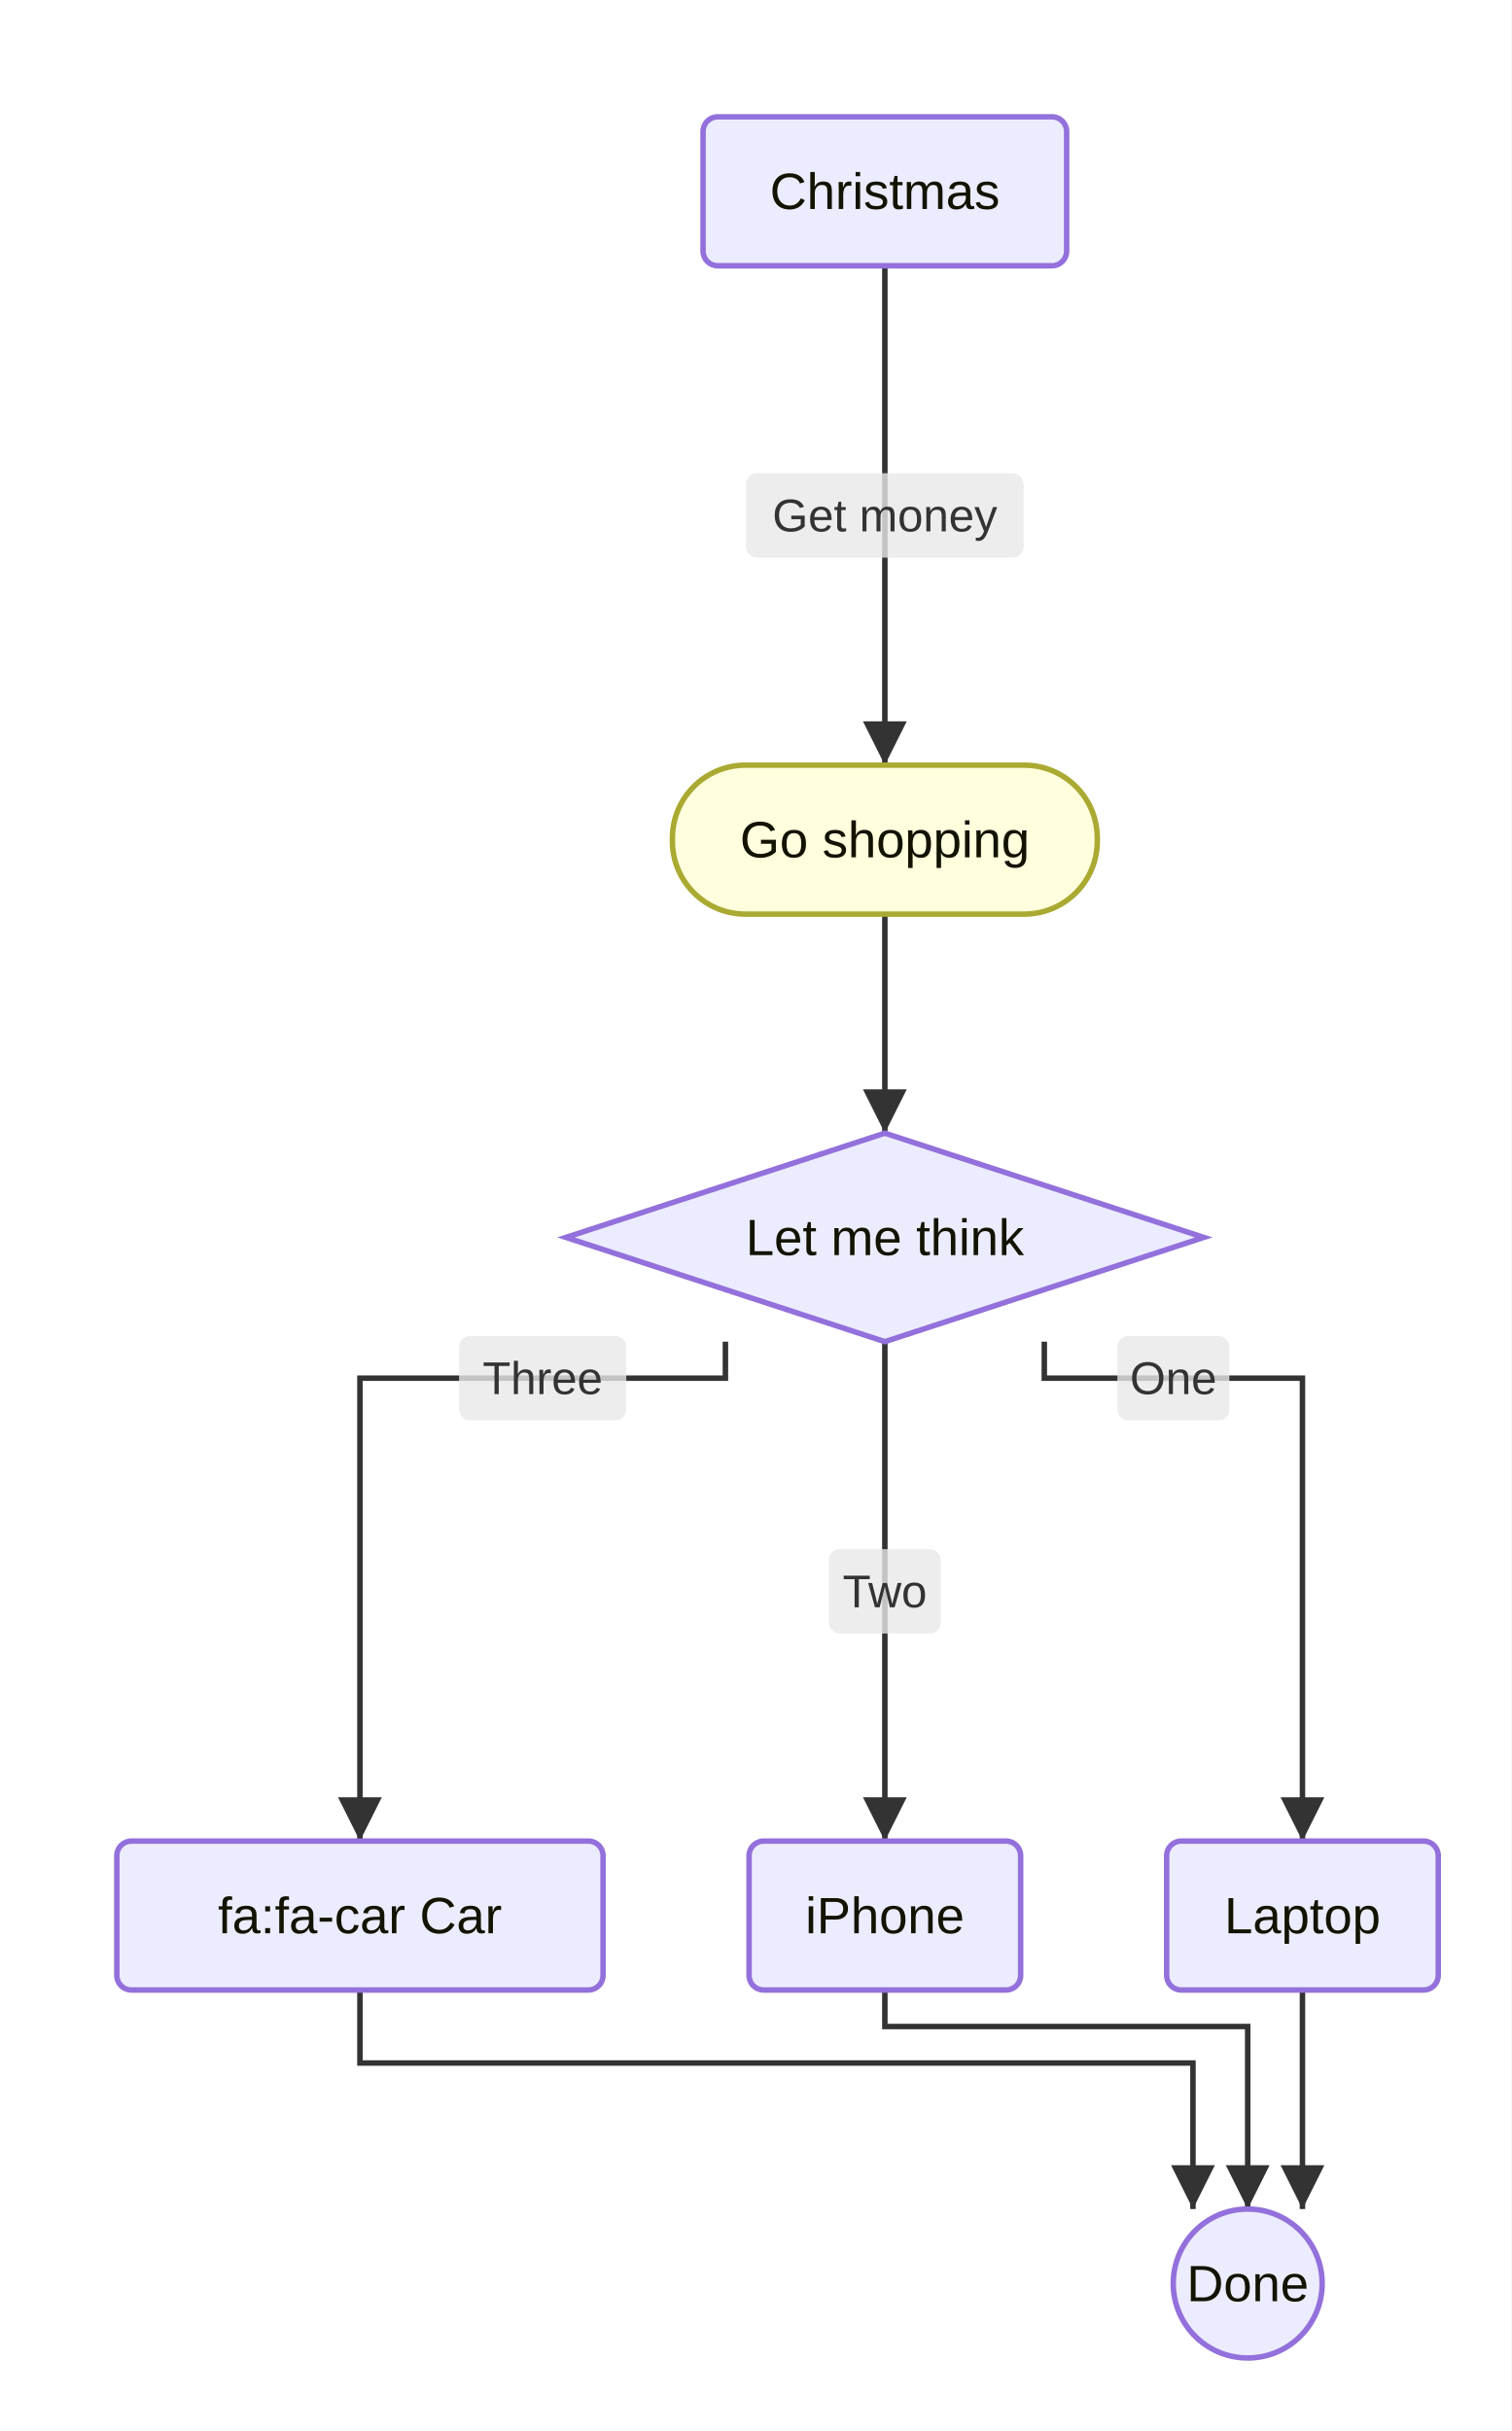
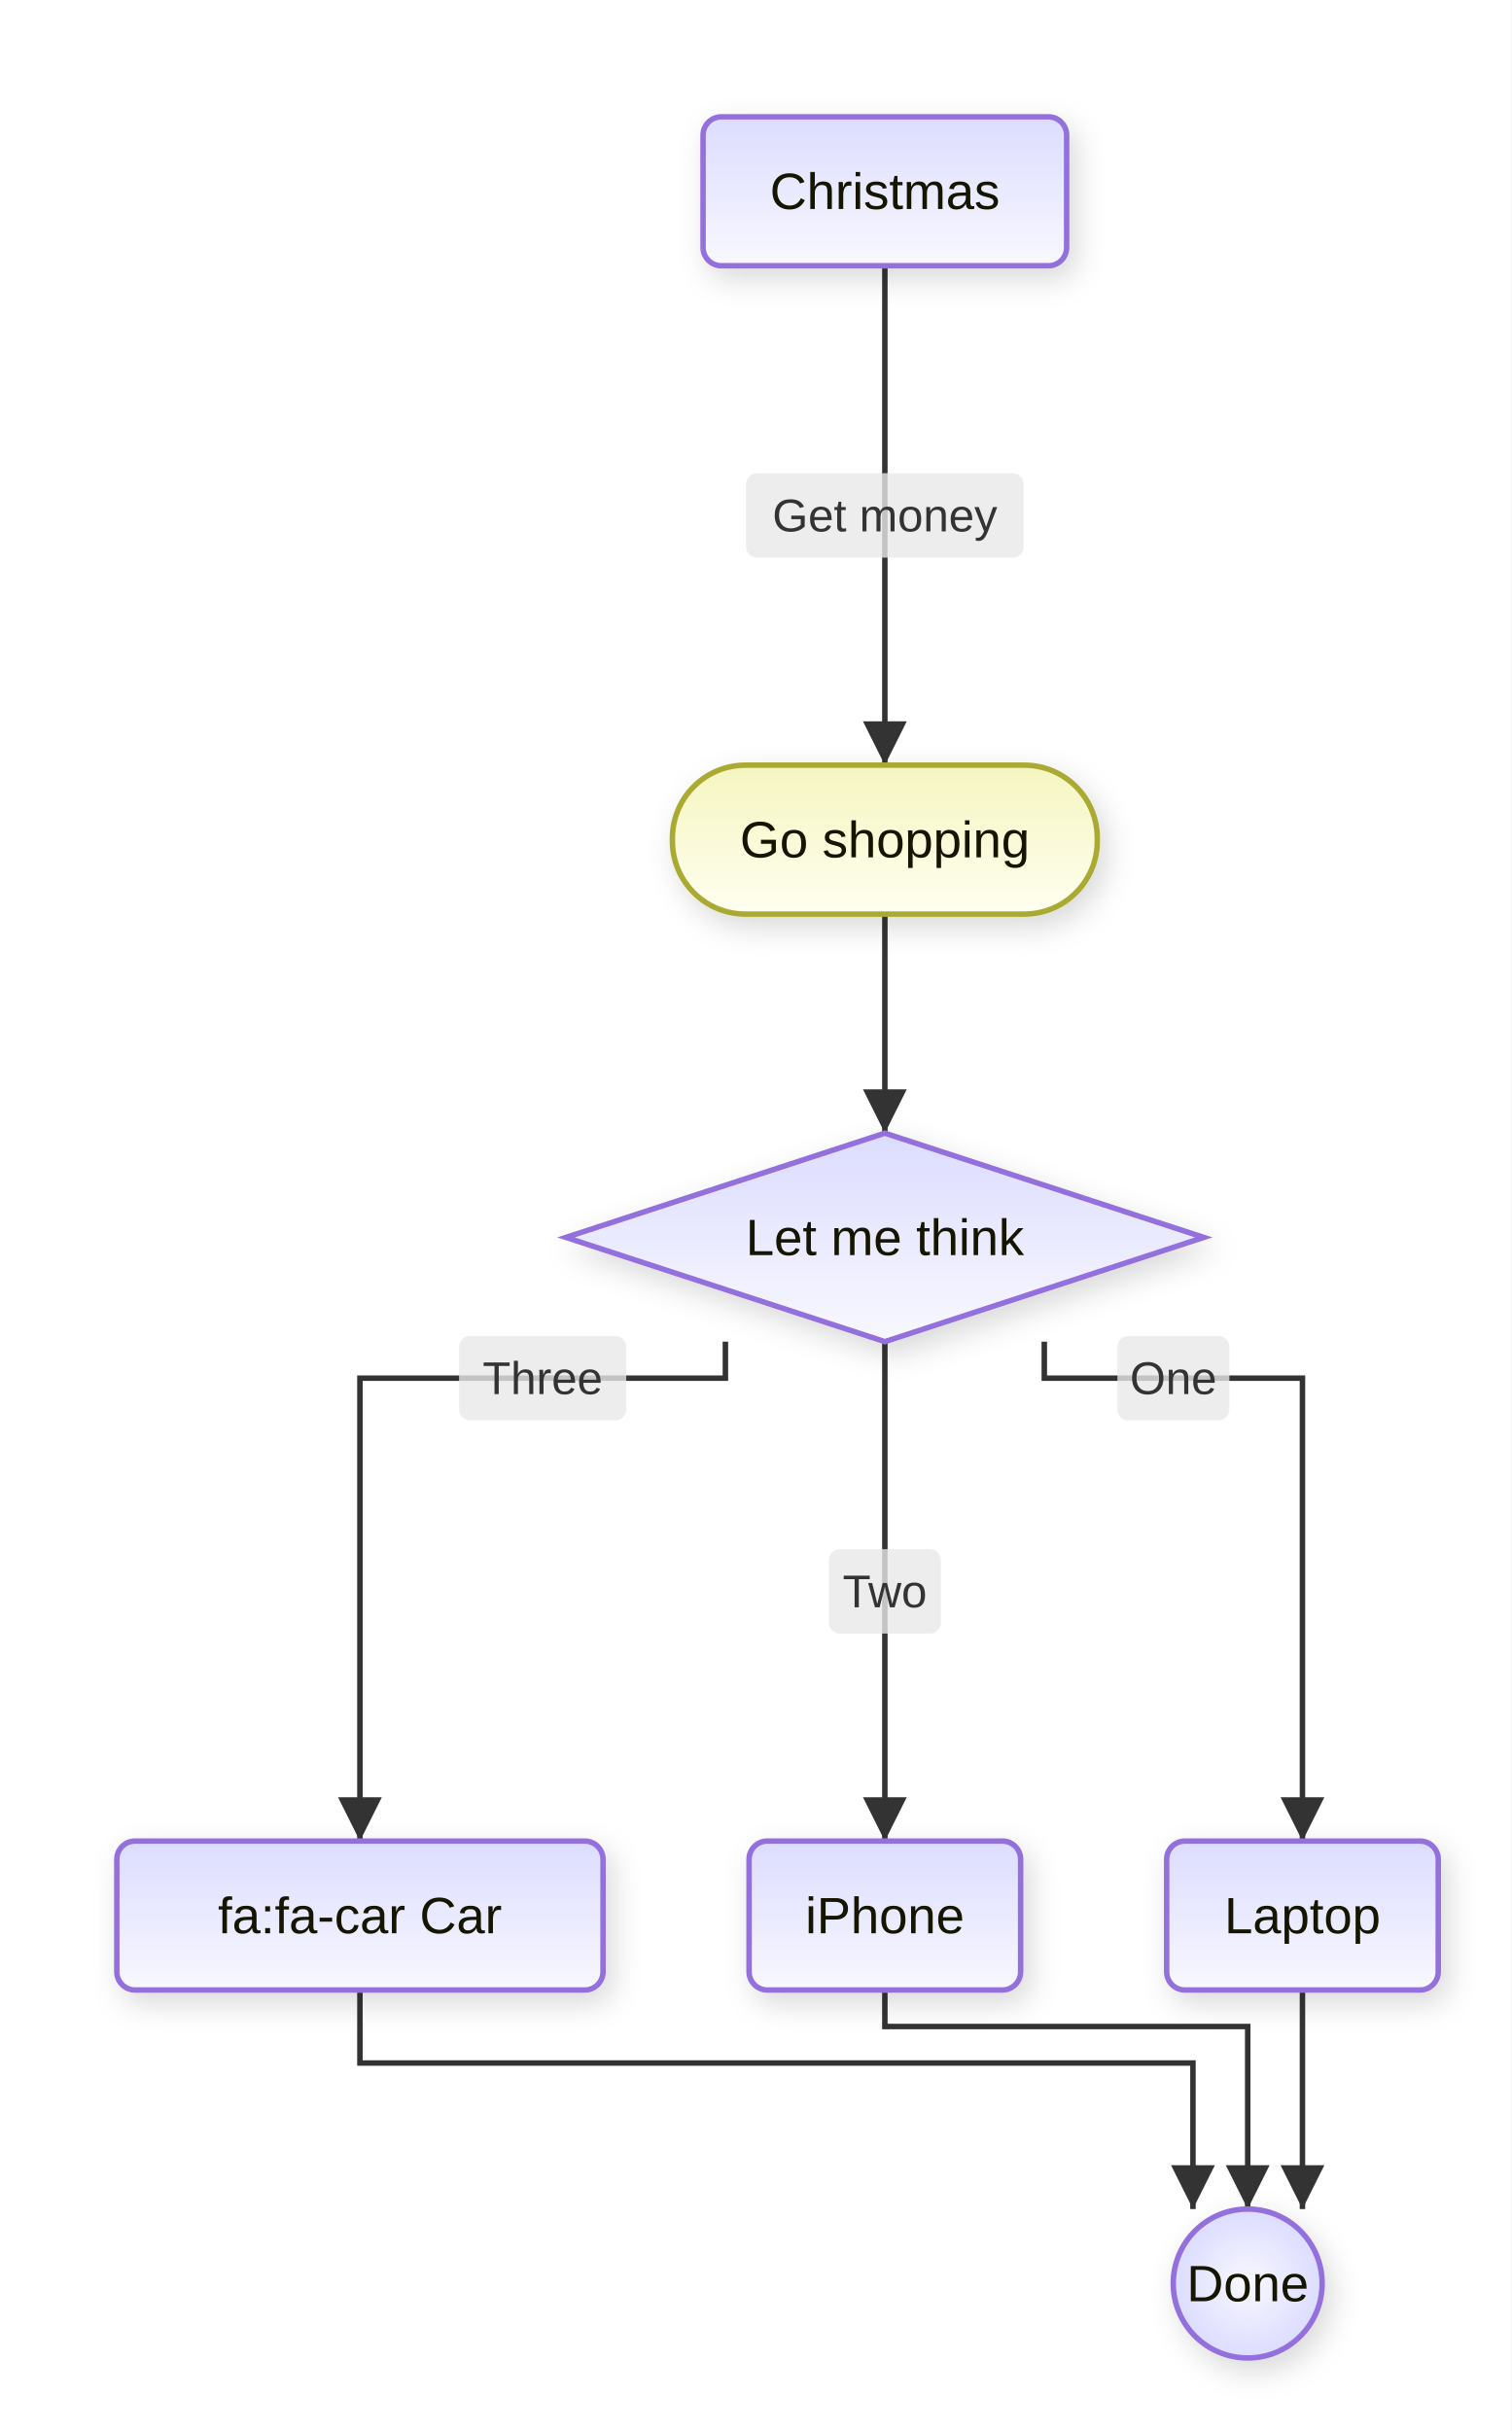
<svg xmlns="http://www.w3.org/2000/svg" viewBox="0 0 414 665.92" width="414" height="665.92" role="img">
  <rect width="414" height="665.92" fill="#ffffff" />
  <g transform="translate(20, 20)">
    <defs>
      <marker id="mermaid-arrow" viewBox="0 0 10 10" refX="10" refY="5" markerWidth="8" markerHeight="8" orient="auto">
        <path d="M 0 0 L 10 5 L 0 10 Z" fill="#333333" />
      </marker>
      <marker id="mermaid-arrow-open" viewBox="0 0 10 10" refX="10" refY="5" markerWidth="8" markerHeight="8" orient="auto">
        <path d="M 0 0 L 10 5 L 0 10" fill="none" stroke="#333333" stroke-width="1.5" />
      </marker>
      <marker id="mermaid-arrow-cross" viewBox="0 0 10 10" refX="5" refY="5" markerWidth="8" markerHeight="8" orient="auto">
        <path d="M 2 2 L 8 8 M 8 2 L 2 8" fill="none" stroke="#333333" stroke-width="1.5" />
      </marker>
      <marker id="mermaid-arrow-circle" viewBox="0 0 10 10" refX="5" refY="5" markerWidth="8" markerHeight="8" orient="auto">
        <circle cx="5" cy="5" r="4" fill="#333333" />
      </marker>
+       <linearGradient id="mermaid-grad-default" x1="50%" y1="100%" x2="50%" y2="0%">
+         <stop offset="0%" stop-color="#f8f8ff" />
+         <stop offset="100%" stop-color="#DCDCFF" />
+       </linearGradient>
+       <linearGradient id="mermaid-grad-decision" x1="50%" y1="100%" x2="50%" y2="0%">
+         <stop offset="0%" stop-color="#f8f8ff" />
+         <stop offset="100%" stop-color="#DCDCFF" />
+       </linearGradient>
+       <linearGradient id="mermaid-grad-rounded" x1="50%" y1="100%" x2="50%" y2="0%">
+         <stop offset="0%" stop-color="#fffff0" />
+         <stop offset="100%" stop-color="#f5f5c0" />
+       </linearGradient>
+       <radialGradient id="mermaid-grad-circle" cx="50%" cy="50%" r="50%">
+         <stop offset="0%" stop-color="#f8f8ff" />
+         <stop offset="100%" stop-color="#DCDCFF" />
+       </radialGradient>
+       <linearGradient id="mermaid-grad-cylinder" x1="50%" y1="100%" x2="50%" y2="0%">
+         <stop offset="0%" stop-color="#fffff0" />
+         <stop offset="100%" stop-color="#f5f5c0" />
+       </linearGradient>
+       <linearGradient id="mermaid-grad-subroutine" x1="50%" y1="100%" x2="50%" y2="0%">
+         <stop offset="0%" stop-color="#fafaf5" />
+         <stop offset="100%" stop-color="#eaeae0" />
+       </linearGradient>
+       <filter id="mermaid-shadow-default" x="-20%" y="-20%" width="150%" height="150%">
+         <feDropShadow dx="2" dy="3" stdDeviation="4" flood-color="rgba(0,0,0,0.15)" flood-opacity="1" />
+       </filter>
+       <filter id="mermaid-shadow-decision" x="-20%" y="-20%" width="150%" height="150%">
+         <feDropShadow dx="2" dy="3" stdDeviation="4" flood-color="rgba(0,0,0,0.15)" flood-opacity="1" />
+       </filter>
+       <filter id="mermaid-shadow-rounded" x="-20%" y="-20%" width="150%" height="150%">
+         <feDropShadow dx="2" dy="3" stdDeviation="4" flood-color="rgba(0,0,0,0.15)" flood-opacity="1" />
+       </filter>
+       <filter id="mermaid-shadow-circle" x="-20%" y="-20%" width="150%" height="150%">
+         <feDropShadow dx="2" dy="3" stdDeviation="4" flood-color="rgba(0,0,0,0.15)" flood-opacity="1" />
+       </filter>
+       <filter id="mermaid-shadow-cylinder" x="-20%" y="-20%" width="150%" height="150%">
+         <feDropShadow dx="2" dy="3" stdDeviation="4" flood-color="rgba(0,0,0,0.15)" flood-opacity="1" />
+       </filter>
+       <filter id="mermaid-shadow-subroutine" x="-20%" y="-20%" width="150%" height="150%">
+         <feDropShadow dx="2" dy="3" stdDeviation="4" flood-color="rgba(0,0,0,0.15)" flood-opacity="1" />
+       </filter>
    </defs>
    <g>
      <path d="M 222.4,52.8 L 222.4,189.6" fill="none" stroke="#333333" stroke-width="1.5" marker-end="url(#mermaid-arrow)" />
      <g>
        <rect x="184.38" y="109.64" width="76.04" height="23.12" fill="rgba(232,232,232,0.8)" rx="3" ry="3" />
        <text x="222.4" y="121.2" font-size="12.6" font-family="&quot;trebuchet ms&quot;, verdana, arial, sans-serif" fill="#333333" font-weight="normal" text-anchor="middle" dominant-baseline="central">Get money</text>
      </g>
    </g>
    <g>
      <path d="M 222.4,230.4 L 222.4,290.4" fill="none" stroke="#333333" stroke-width="1.5" marker-end="url(#mermaid-arrow)" />
    </g>
    <g>
      <path d="M 266.08,347.52 L 266.08,357.52 L 336.8,357.52 L 336.8,484.32" fill="none" stroke="#333333" stroke-width="1.5" marker-end="url(#mermaid-arrow)" />
      <g>
        <rect x="286.1" y="345.96" width="30.68" height="23.12" fill="rgba(232,232,232,0.8)" rx="3" ry="3" />
        <text x="301.44" y="357.52" font-size="12.6" font-family="&quot;trebuchet ms&quot;, verdana, arial, sans-serif" fill="#333333" font-weight="normal" text-anchor="middle" dominant-baseline="central">One</text>
      </g>
    </g>
    <g>
      <path d="M 222.4,347.52 L 222.4,484.32" fill="none" stroke="#333333" stroke-width="1.5" marker-end="url(#mermaid-arrow)" />
      <g>
        <rect x="207.06" y="404.36" width="30.68" height="23.12" fill="rgba(232,232,232,0.8)" rx="3" ry="3" />
        <text x="222.4" y="415.92" font-size="12.6" font-family="&quot;trebuchet ms&quot;, verdana, arial, sans-serif" fill="#333333" font-weight="normal" text-anchor="middle" dominant-baseline="central">Two</text>
      </g>
    </g>
    <g>
      <path d="M 178.72,347.52 L 178.72,357.52 L 78.6,357.52 L 78.6,484.32" fill="none" stroke="#333333" stroke-width="1.5" marker-end="url(#mermaid-arrow)" />
      <g>
        <rect x="105.76" y="345.96" width="45.8" height="23.12" fill="rgba(232,232,232,0.8)" rx="3" ry="3" />
        <text x="128.66" y="357.52" font-size="12.6" font-family="&quot;trebuchet ms&quot;, verdana, arial, sans-serif" fill="#333333" font-weight="normal" text-anchor="middle" dominant-baseline="central">Three</text>
      </g>
    </g>
    <g>
      <path d="M 336.8,525.12 L 336.8,585.12" fill="none" stroke="#333333" stroke-width="1.5" marker-end="url(#mermaid-arrow)" />
    </g>
    <g>
      <path d="M 222.4,525.12 L 222.4,535.12 L 321.8,535.12 L 321.8,585.12" fill="none" stroke="#333333" stroke-width="1.5" marker-end="url(#mermaid-arrow)" />
    </g>
    <g>
      <path d="M 78.6,525.12 L 78.6,545.12 L 306.8,545.12 L 306.8,585.12" fill="none" stroke="#333333" stroke-width="1.5" marker-end="url(#mermaid-arrow)" />
    </g>
-     <g>
-       <rect x="172.6" y="12" width="99.6" height="40.8" fill="#ECECFF" stroke="#9370DB" stroke-width="1.5" rx="4" ry="4" />
+     <g filter="url(#mermaid-shadow-default)">
+       <rect x="172.6" y="12" width="99.6" height="40.8" fill="url(#mermaid-grad-default)" stroke="#9370DB" stroke-width="1.5" rx="5" ry="5" />
      <text x="222.4" y="32.4" font-size="14" font-family="&quot;trebuchet ms&quot;, verdana, arial, sans-serif" fill="#131300" font-weight="normal" text-anchor="middle" dominant-baseline="central">Christmas</text>
    </g>
-     <g>
-       <rect x="164.2" y="189.6" width="116.4" height="40.8" fill="#ffffde" stroke="#aaaa33" stroke-width="1.5" rx="20" ry="20" />
+     <g filter="url(#mermaid-shadow-rounded)">
+       <rect x="164.2" y="189.6" width="116.4" height="40.8" fill="url(#mermaid-grad-rounded)" stroke="#aaaa33" stroke-width="1.5" rx="20" ry="20" />
      <text x="222.4" y="210" font-size="14" font-family="&quot;trebuchet ms&quot;, verdana, arial, sans-serif" fill="#131300" font-weight="normal" text-anchor="middle" dominant-baseline="central">Go shopping</text>
    </g>
-     <g>
-       <polygon points="222.4,290.4 309.76,318.96 222.4,347.52 135.04,318.96" fill="#ECECFF" stroke="#9370DB" stroke-width="1.5" />
+     <g filter="url(#mermaid-shadow-decision)">
+       <polygon points="222.4,290.4 309.76,318.96 222.4,347.52 135.04,318.96" fill="url(#mermaid-grad-decision)" stroke="#9370DB" stroke-width="1.5" />
      <text x="222.4" y="318.96" font-size="14" font-family="&quot;trebuchet ms&quot;, verdana, arial, sans-serif" fill="#131300" font-weight="normal" text-anchor="middle" dominant-baseline="central">Let me think</text>
    </g>
-     <g>
-       <rect x="299.6" y="484.32" width="74.4" height="40.8" fill="#ECECFF" stroke="#9370DB" stroke-width="1.5" rx="4" ry="4" />
+     <g filter="url(#mermaid-shadow-default)">
+       <rect x="299.6" y="484.32" width="74.4" height="40.8" fill="url(#mermaid-grad-default)" stroke="#9370DB" stroke-width="1.5" rx="5" ry="5" />
      <text x="336.8" y="504.72" font-size="14" font-family="&quot;trebuchet ms&quot;, verdana, arial, sans-serif" fill="#131300" font-weight="normal" text-anchor="middle" dominant-baseline="central">Laptop</text>
    </g>
-     <g>
-       <rect x="185.2" y="484.32" width="74.4" height="40.8" fill="#ECECFF" stroke="#9370DB" stroke-width="1.5" rx="4" ry="4" />
+     <g filter="url(#mermaid-shadow-default)">
+       <rect x="185.2" y="484.32" width="74.4" height="40.8" fill="url(#mermaid-grad-default)" stroke="#9370DB" stroke-width="1.5" rx="5" ry="5" />
      <text x="222.4" y="504.72" font-size="14" font-family="&quot;trebuchet ms&quot;, verdana, arial, sans-serif" fill="#131300" font-weight="normal" text-anchor="middle" dominant-baseline="central">iPhone</text>
    </g>
-     <g>
-       <rect x="12" y="484.32" width="133.2" height="40.8" fill="#ECECFF" stroke="#9370DB" stroke-width="1.5" rx="4" ry="4" />
+     <g filter="url(#mermaid-shadow-default)">
+       <rect x="12" y="484.32" width="133.2" height="40.8" fill="url(#mermaid-grad-default)" stroke="#9370DB" stroke-width="1.5" rx="5" ry="5" />
      <text x="78.6" y="504.72" font-size="14" font-family="&quot;trebuchet ms&quot;, verdana, arial, sans-serif" fill="#131300" font-weight="normal" text-anchor="middle" dominant-baseline="central">fa:fa-car Car</text>
    </g>
-     <g>
-       <circle cx="321.8" cy="605.52" r="20.4" fill="#ECECFF" stroke="#9370DB" stroke-width="1.5" />
+     <g filter="url(#mermaid-shadow-circle)">
+       <circle cx="321.8" cy="605.52" r="20.4" fill="url(#mermaid-grad-circle)" stroke="#9370DB" stroke-width="1.5" />
      <text x="321.8" y="605.52" font-size="14" font-family="&quot;trebuchet ms&quot;, verdana, arial, sans-serif" fill="#131300" font-weight="normal" text-anchor="middle" dominant-baseline="central">Done</text>
    </g>
  </g>
</svg>
